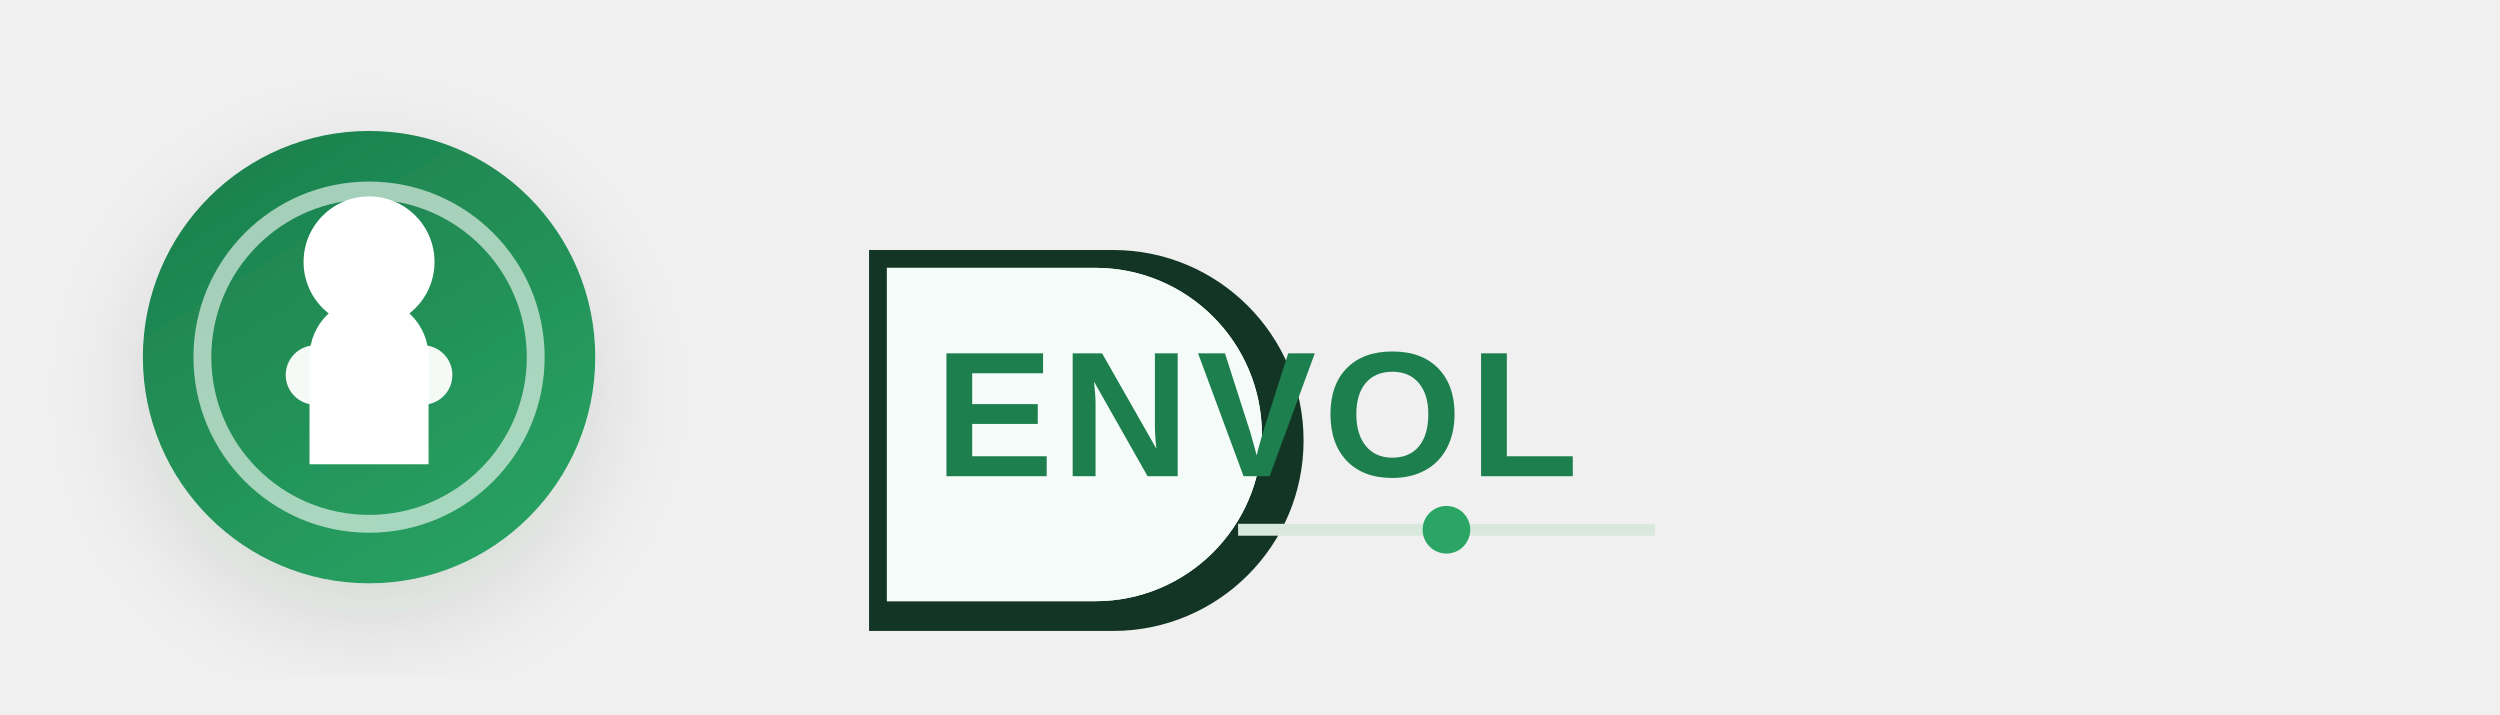
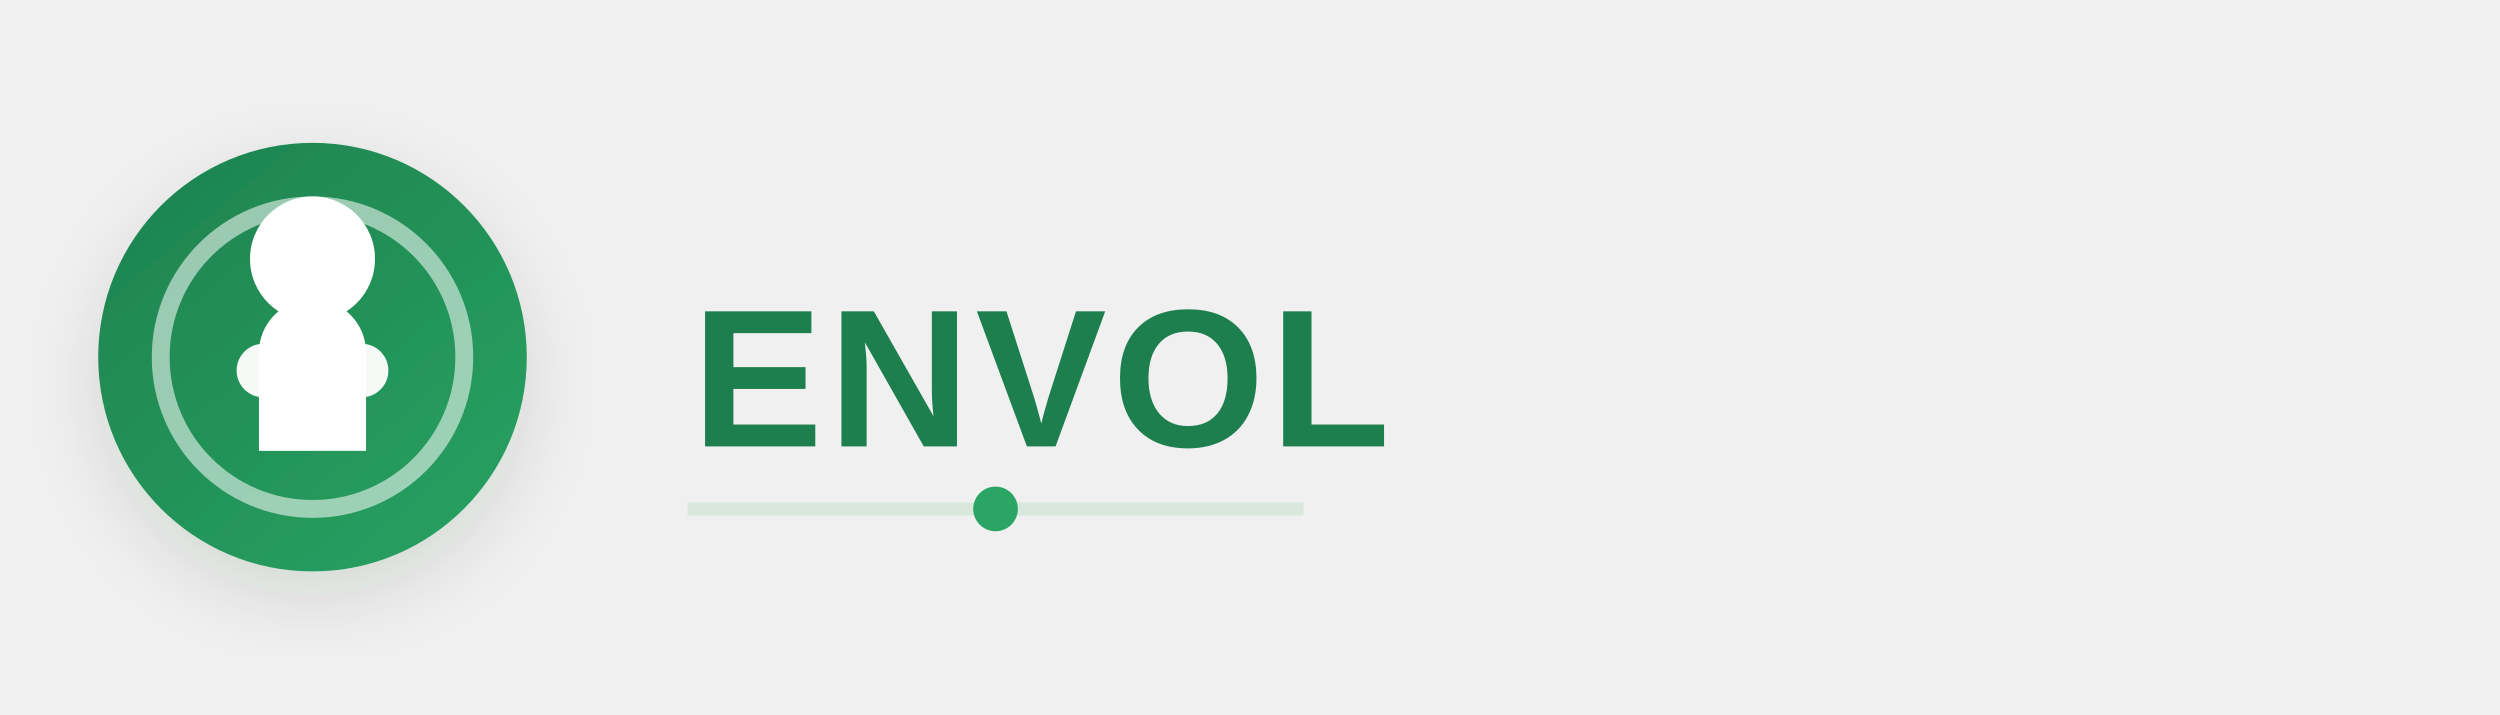
- <svg xmlns="http://www.w3.org/2000/svg" width="420" height="120" viewBox="0 0 420 120" fill="none" role="img" aria-label="ENVOL 로고">
+ <svg xmlns="http://www.w3.org/2000/svg" width="560" height="160" viewBox="0 0 560 160" fill="none" role="img" aria-label="ENVOL logo">
  <defs>
-     <linearGradient id="g" x1="40" y1="18" x2="92" y2="102" gradientUnits="userSpaceOnUse">
+     <linearGradient id="g" x1="20" y1="20" x2="120" y2="140" gradientUnits="userSpaceOnUse">
      <stop offset="0" stop-color="#1C7F4D" />
      <stop offset="1" stop-color="#2AA564" />
    </linearGradient>
    <filter id="s" x="-20%" y="-20%" width="140%" height="140%">
      <feDropShadow dx="0" dy="6" stdDeviation="8" flood-color="#123526" flood-opacity="0.12" />
    </filter>
  </defs>
-   <circle cx="62" cy="60" r="38" fill="url(#g)" filter="url(#s)" />
-   <circle cx="62" cy="44" r="11" fill="#FFFFFF" />
-   <path d="M52 60c0-5.523 4.477-10 10-10s10 4.477 10 10v18H52V60Z" fill="#FFFFFF" />
-   <path d="M48 63c0-2.761 2.239-5 5-5h18c2.761 0 5 2.239 5 5s-2.239 5-5 5H53c-2.761 0-5-2.239-5-5Z" fill="#FFFFFF" opacity="0.95" />
-   <circle cx="62" cy="60" r="28" stroke="#FFFFFF" stroke-width="3" opacity="0.6" />
-   <path d="M146 42h41c17.673 0 32 14.327 32 32s-14.327 32-32 32h-41V42Z" fill="#123526" />
-   <path d="M149 45h35c15.464 0 28 12.536 28 28s-12.536 28-28 28h-35V45Z" fill="#FFFFFF" />
-   <path d="M149 45h35c15.464 0 28 12.536 28 28s-12.536 28-28 28h-35V45Z" fill="#F5FBF8" />
-   <text x="157" y="80" fill="#1C7F4D" font-family="Arial, 'Malgun Gothic', sans-serif" font-size="30" font-weight="900" letter-spacing="1.2">ENVOL</text>
-   <path d="M208 89h70" stroke="#D8E8DD" stroke-width="2" />
-   <circle cx="243" cy="89" r="4" fill="#2AA564" />
+   <circle cx="70" cy="80" r="48" fill="url(#g)" filter="url(#s)" />
+   <circle cx="70" cy="58" r="14" fill="#FFFFFF" />
+   <path d="M58 79c0-6.627 5.373-12 12-12s12 5.373 12 12v22H58V79Z" fill="#FFFFFF" />
+   <path d="M53 83c0-3.314 2.686-6 6-6h22c3.314 0 6 2.686 6 6s-2.686 6-6 6H59c-3.314 0-6-2.686-6-6Z" fill="#FFFFFF" opacity="0.95" />
+   <circle cx="70" cy="80" r="34" stroke="#FFFFFF" stroke-width="4" opacity="0.55" />
+   <text x="155" y="100" fill="#1C7F4D" font-family="Arial, 'Malgun Gothic', sans-serif" font-size="44" font-weight="900" letter-spacing="1.2">ENVOL</text>
+   <path d="M154 114h138" stroke="#D8E8DD" stroke-width="3" />
+   <circle cx="223" cy="114" r="5" fill="#2AA564" />
</svg>
